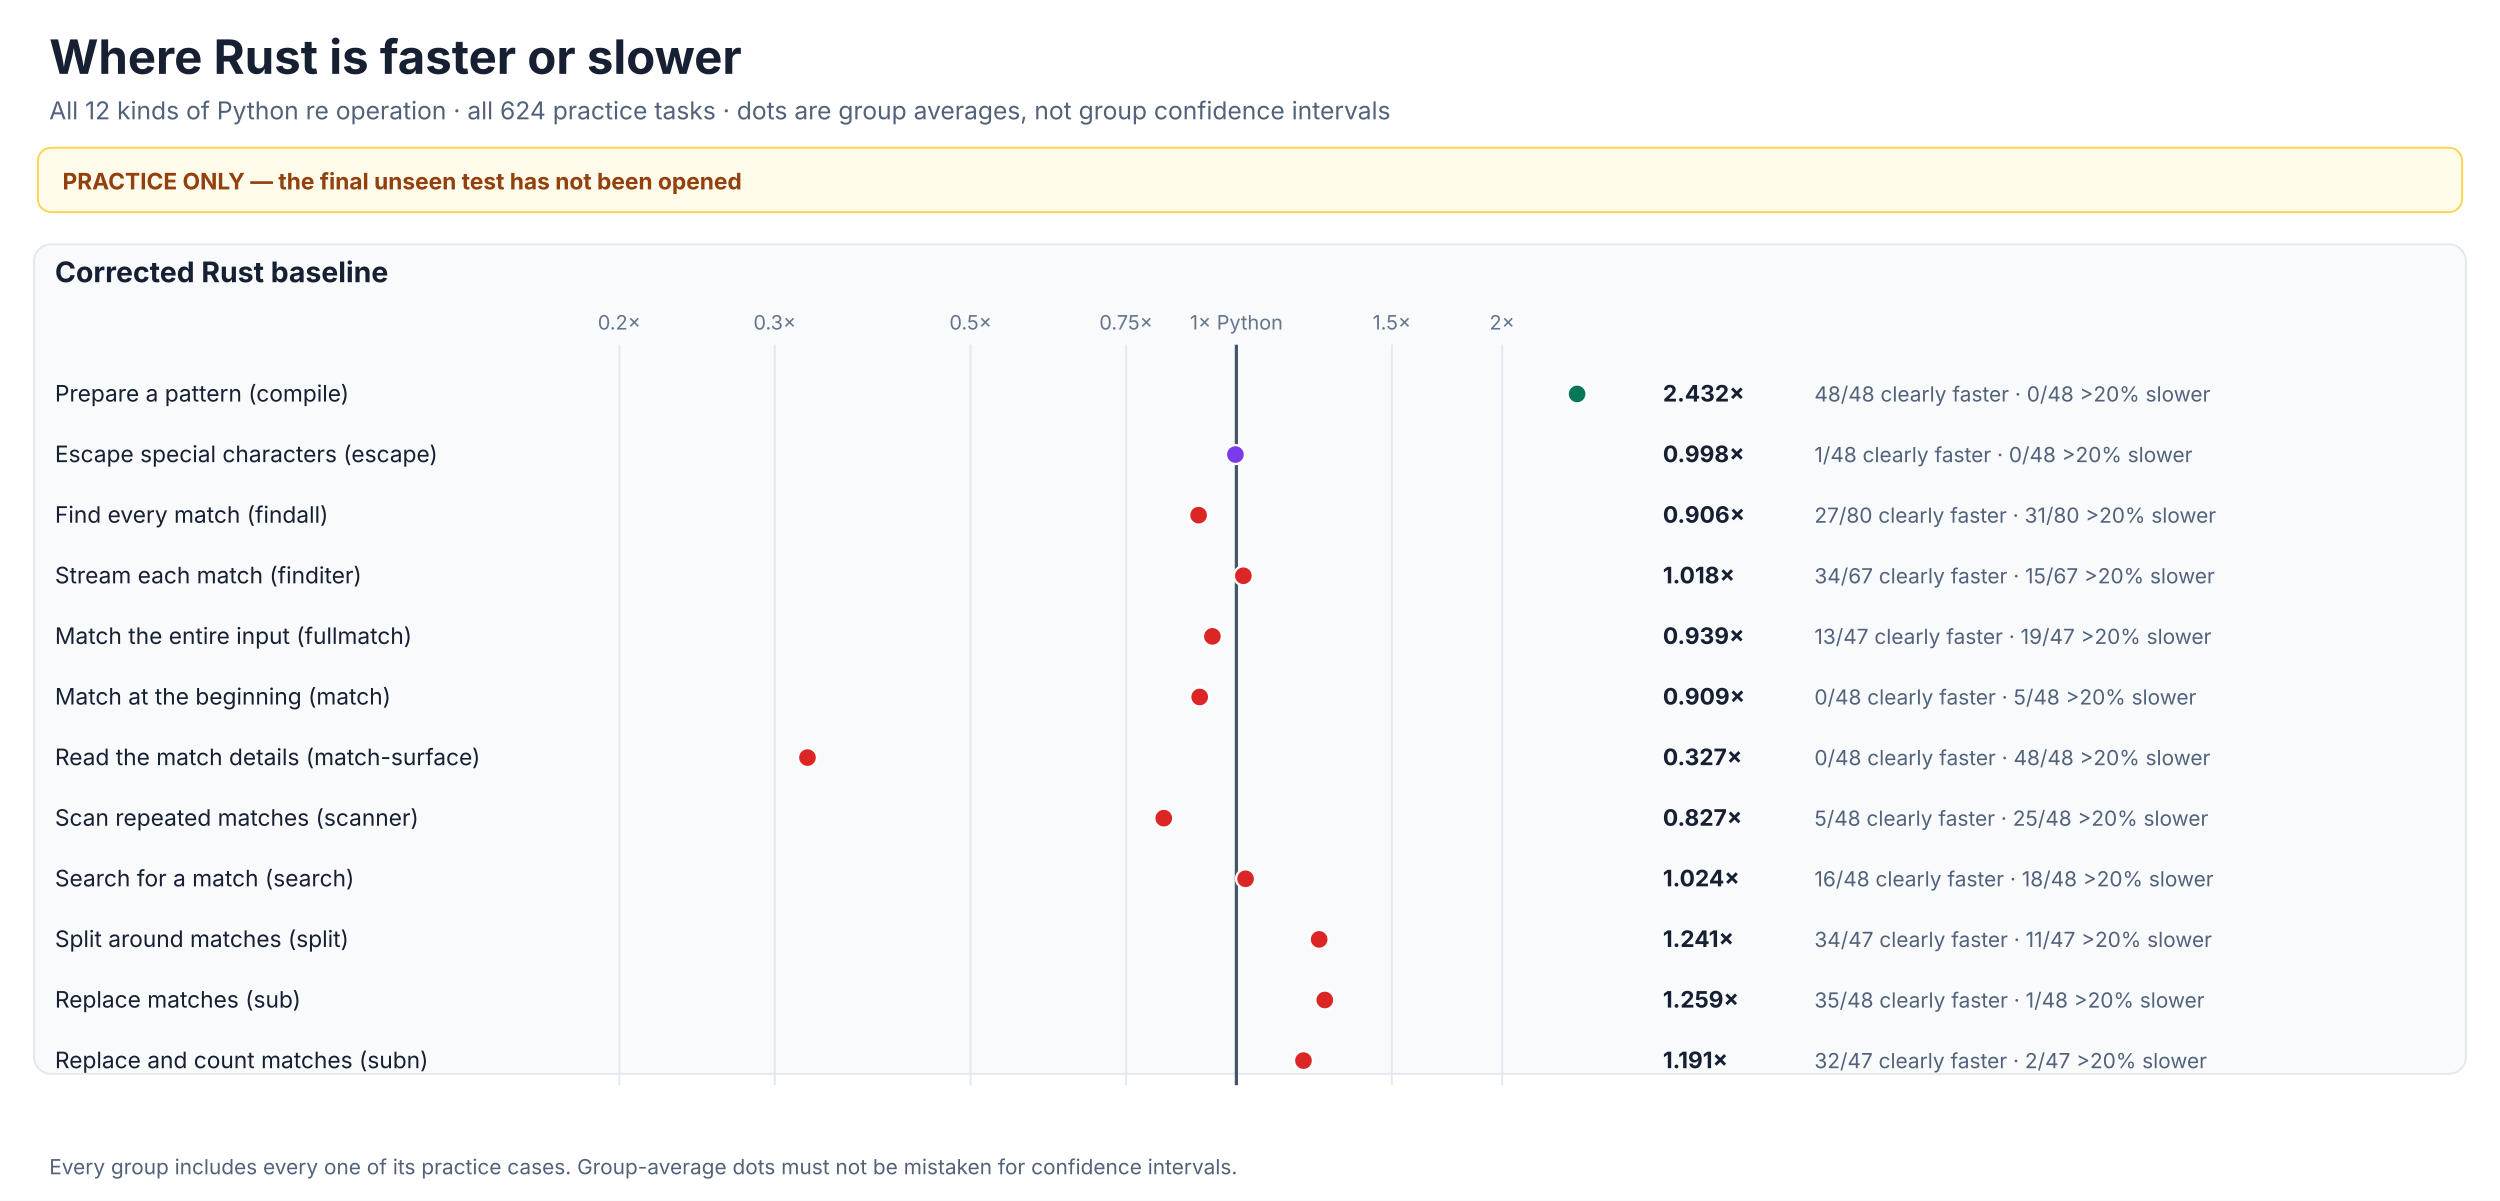
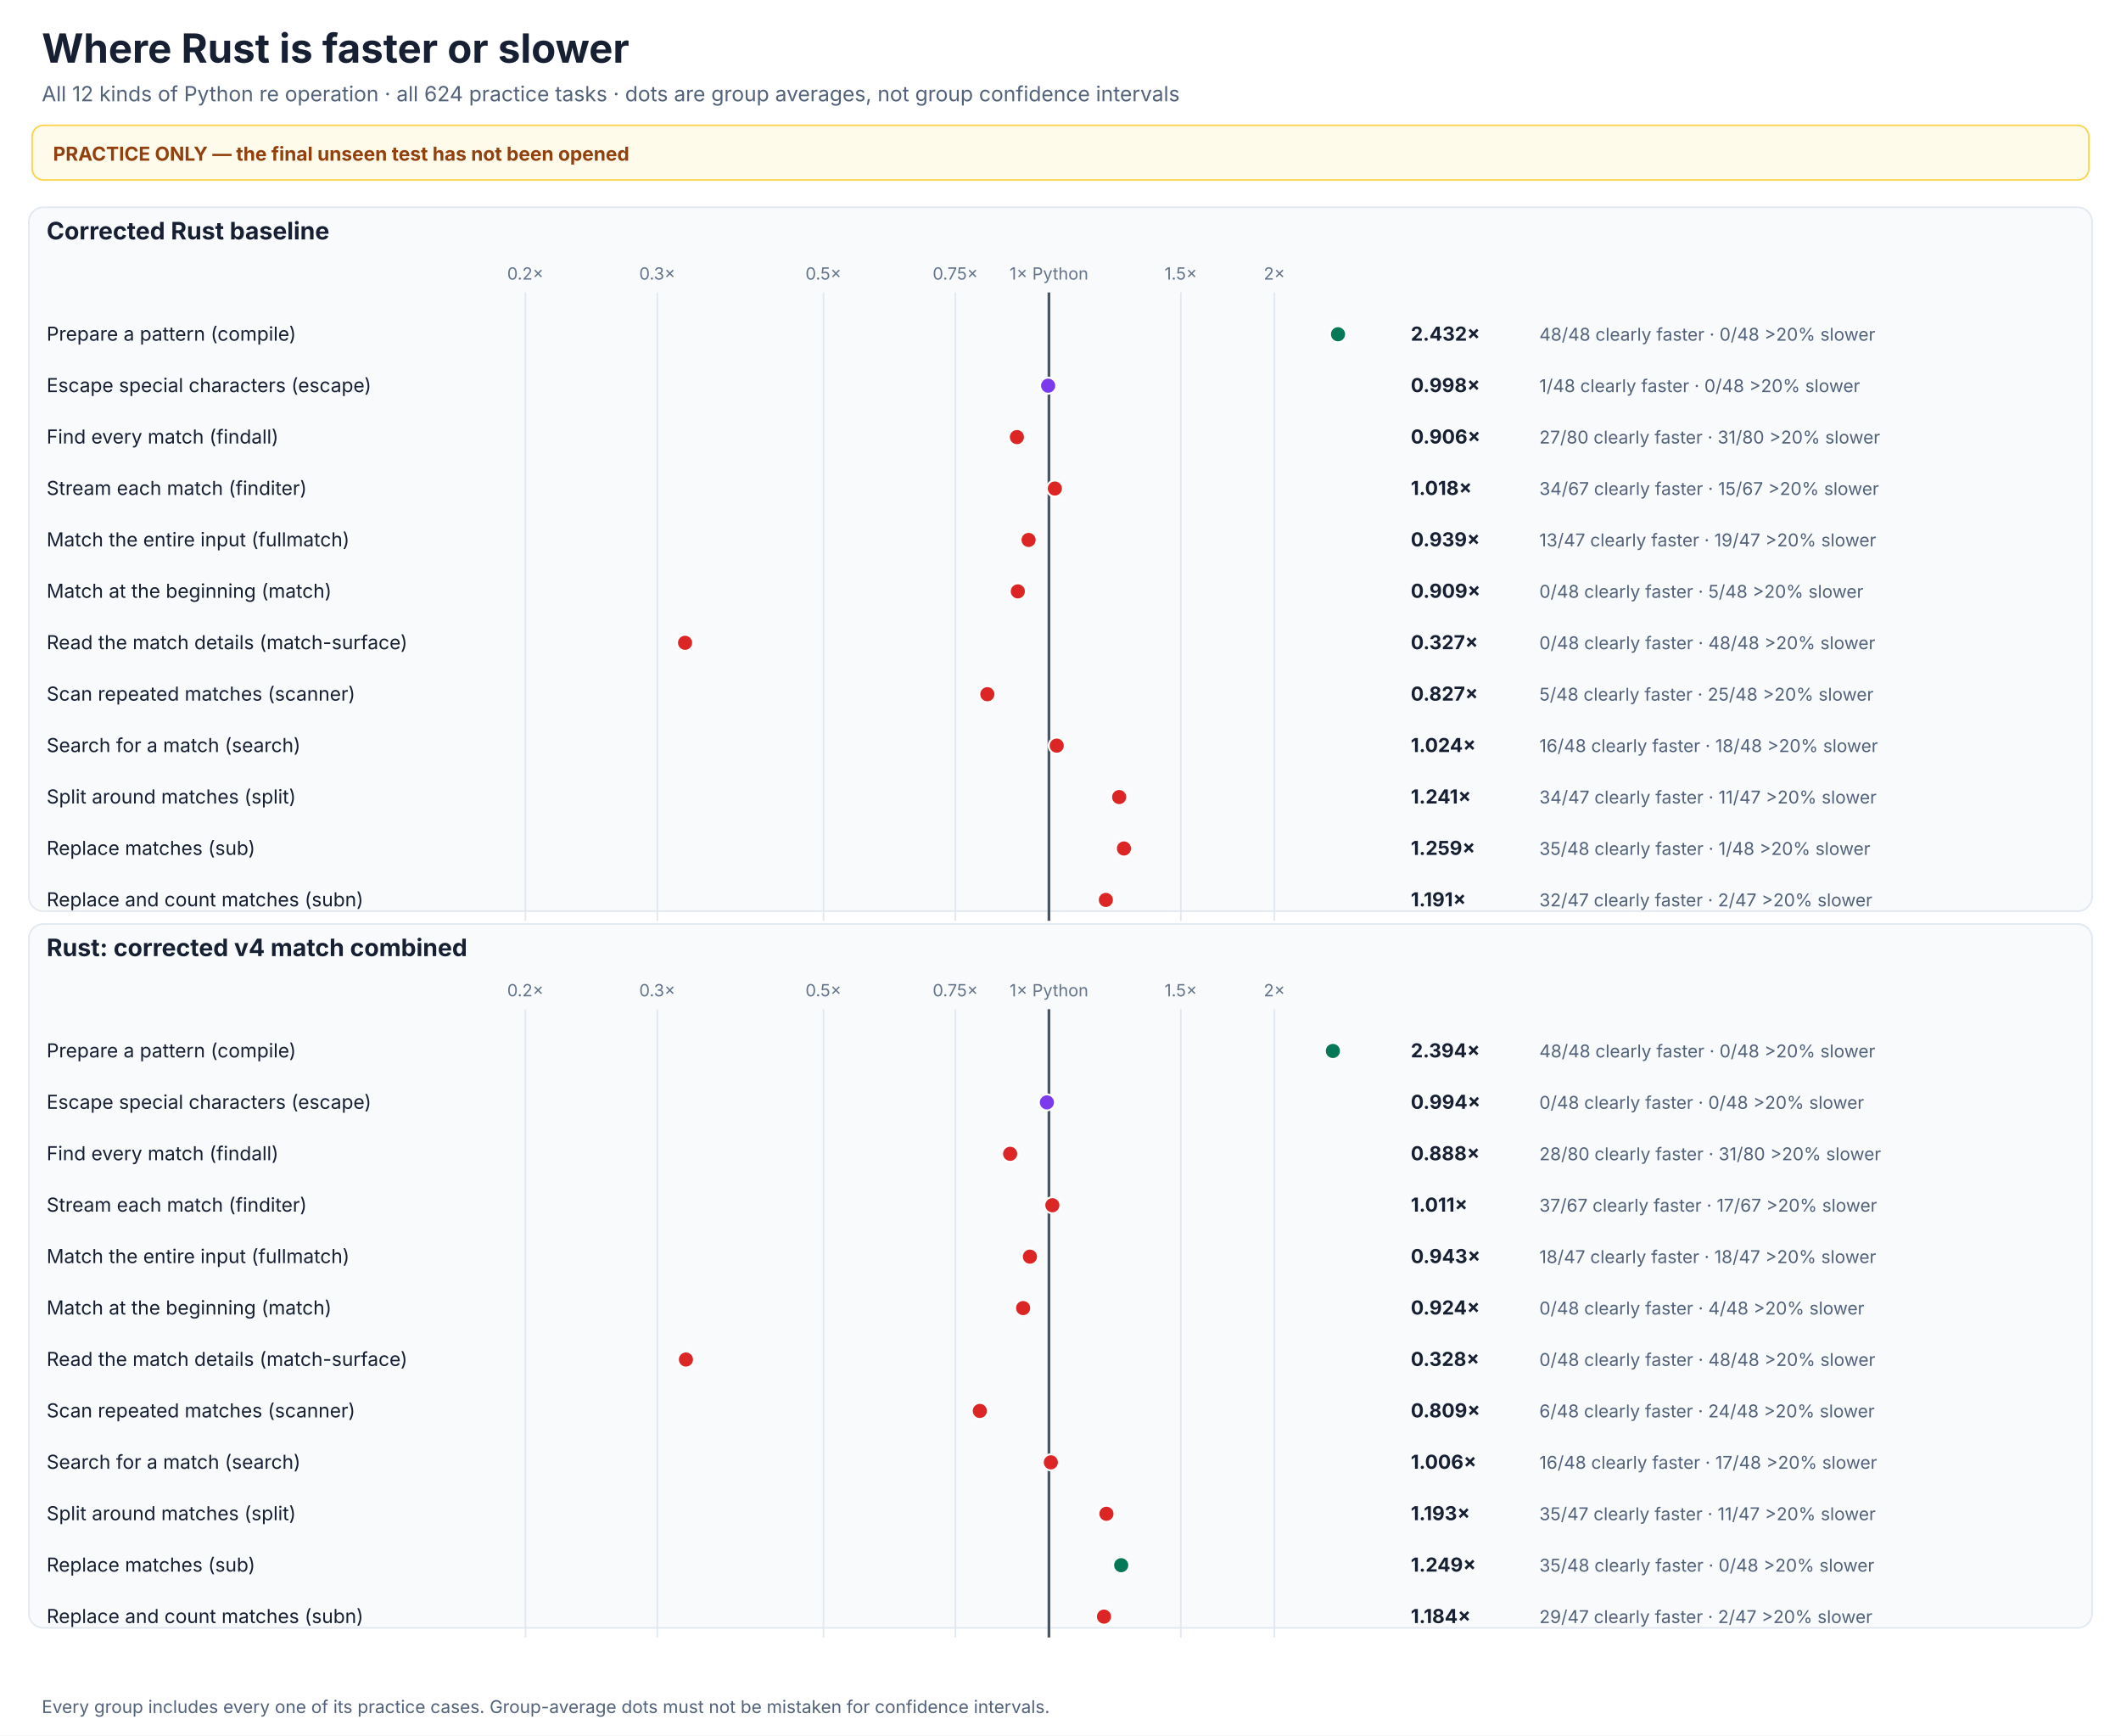
- <svg xmlns="http://www.w3.org/2000/svg" width="1320" height="634" viewBox="0 0 1320 634" role="img" aria-label="Where Rust is faster or slower">
+ <svg xmlns="http://www.w3.org/2000/svg" width="1320" height="1080" viewBox="0 0 1320 1080" role="img" aria-label="Where Rust is faster or slower">
  <rect width="100%" height="100%" fill="#ffffff" />
  <style>text{font-family:system-ui,-apple-system,BlinkMacSystemFont,"Segoe UI",sans-serif;fill:#172033}.title{font-size:25px;font-weight:750}.sub{font-size:13px;fill:#52627a}.head{font-size:15px;font-weight:700}.label{font-size:12px}.small{font-size:11px;fill:#52627a}.value{font-size:12px;font-weight:700}.tick{font-size:10.5px;fill:#64748b}.banner{font-size:12px;font-weight:700;fill:#92400e}.grid{stroke:#e2e8f0;stroke-width:1}.base{stroke:#475569;stroke-width:1.7}.panel{fill:#f8fafc;stroke:#e2e8f0;stroke-width:1}</style>
  <text x="26" y="39" class="title">Where Rust is faster or slower</text>
  <text x="26" y="63" class="sub">All 12 kinds of Python re operation · all 624 practice tasks · dots are group averages, not group confidence intervals</text>
  <rect x="20" y="78" width="1280" height="34" rx="7" fill="#fffbeb" stroke="#fcd34d" />
  <text x="33" y="100" class="banner">PRACTICE ONLY — the final unseen test has not been opened</text>
  <rect x="18" y="129" width="1284" height="438" rx="9" class="panel" />
  <text x="29" y="149" class="head">Corrected Rust baseline</text>
  <line x1="327.00" y1="182" x2="327.00" y2="573" class="grid" />
  <text x="327.00" y="174" text-anchor="middle" class="tick">0.2×</text>
  <line x1="409.08" y1="182" x2="409.08" y2="573" class="grid" />
  <text x="409.08" y="174" text-anchor="middle" class="tick">0.3×</text>
  <line x1="512.49" y1="182" x2="512.49" y2="573" class="grid" />
  <text x="512.49" y="174" text-anchor="middle" class="tick">0.5×</text>
  <line x1="594.57" y1="182" x2="594.57" y2="573" class="grid" />
  <text x="594.57" y="174" text-anchor="middle" class="tick">0.75×</text>
  <line x1="652.81" y1="182" x2="652.81" y2="573" class="base" />
  <text x="652.81" y="174" text-anchor="middle" class="tick">1× Python</text>
  <line x1="734.89" y1="182" x2="734.89" y2="573" class="grid" />
  <text x="734.89" y="174" text-anchor="middle" class="tick">1.5×</text>
  <line x1="793.12" y1="182" x2="793.12" y2="573" class="grid" />
  <text x="793.12" y="174" text-anchor="middle" class="tick">2×</text>
  <text x="29" y="212" class="label">Prepare a pattern (compile)</text>
  <circle cx="832.71" cy="208" r="5" fill="#047857" stroke="#ffffff" stroke-width="1.2" />
  <text x="878" y="212" class="value">2.432×</text>
  <text x="958" y="212" class="small">48/48 clearly faster · 0/48 &gt;20% slower</text>
  <text x="29" y="244" class="label">Escape special characters (escape)</text>
  <circle cx="652.31" cy="240" r="5" fill="#7c3aed" stroke="#ffffff" stroke-width="1.2" />
  <text x="878" y="244" class="value">0.998×</text>
  <text x="958" y="244" class="small">1/48 clearly faster · 0/48 &gt;20% slower</text>
  <text x="29" y="276" class="label">Find every match (findall)</text>
  <circle cx="632.87" cy="272" r="5" fill="#dc2626" stroke="#ffffff" stroke-width="1.2" />
  <text x="878" y="276" class="value">0.906×</text>
  <text x="958" y="276" class="small">27/80 clearly faster · 31/80 &gt;20% slower</text>
  <text x="29" y="308" class="label">Stream each match (finditer)</text>
  <circle cx="656.49" cy="304" r="5" fill="#dc2626" stroke="#ffffff" stroke-width="1.2" />
  <text x="878" y="308" class="value">1.018×</text>
  <text x="958" y="308" class="small">34/67 clearly faster · 15/67 &gt;20% slower</text>
  <text x="29" y="340" class="label">Match the entire input (fullmatch)</text>
  <circle cx="640.14" cy="336" r="5" fill="#dc2626" stroke="#ffffff" stroke-width="1.2" />
  <text x="878" y="340" class="value">0.939×</text>
  <text x="958" y="340" class="small">13/47 clearly faster · 19/47 &gt;20% slower</text>
  <text x="29" y="372" class="label">Match at the beginning (match)</text>
  <circle cx="633.44" cy="368" r="5" fill="#dc2626" stroke="#ffffff" stroke-width="1.2" />
  <text x="878" y="372" class="value">0.909×</text>
  <text x="958" y="372" class="small">0/48 clearly faster · 5/48 &gt;20% slower</text>
  <text x="29" y="404" class="label">Read the match details (match-surface)</text>
  <circle cx="426.35" cy="400" r="5" fill="#dc2626" stroke="#ffffff" stroke-width="1.2" />
  <text x="878" y="404" class="value">0.327×</text>
  <text x="958" y="404" class="small">0/48 clearly faster · 48/48 &gt;20% slower</text>
  <text x="29" y="436" class="label">Scan repeated matches (scanner)</text>
  <circle cx="614.47" cy="432" r="5" fill="#dc2626" stroke="#ffffff" stroke-width="1.2" />
  <text x="878" y="436" class="value">0.827×</text>
  <text x="958" y="436" class="small">5/48 clearly faster · 25/48 &gt;20% slower</text>
  <text x="29" y="468" class="label">Search for a match (search)</text>
  <circle cx="657.65" cy="464" r="5" fill="#dc2626" stroke="#ffffff" stroke-width="1.2" />
  <text x="878" y="468" class="value">1.024×</text>
  <text x="958" y="468" class="small">16/48 clearly faster · 18/48 &gt;20% slower</text>
  <text x="29" y="500" class="label">Split around matches (split)</text>
  <circle cx="696.51" cy="496" r="5" fill="#dc2626" stroke="#ffffff" stroke-width="1.2" />
  <text x="878" y="500" class="value">1.241×</text>
  <text x="958" y="500" class="small">34/47 clearly faster · 11/47 &gt;20% slower</text>
  <text x="29" y="532" class="label">Replace matches (sub)</text>
  <circle cx="699.49" cy="528" r="5" fill="#dc2626" stroke="#ffffff" stroke-width="1.2" />
  <text x="878" y="532" class="value">1.259×</text>
  <text x="958" y="532" class="small">35/48 clearly faster · 1/48 &gt;20% slower</text>
  <text x="29" y="564" class="label">Replace and count matches (subn)</text>
  <circle cx="688.23" cy="560" r="5" fill="#dc2626" stroke="#ffffff" stroke-width="1.2" />
  <text x="878" y="564" class="value">1.191×</text>
  <text x="958" y="564" class="small">32/47 clearly faster · 2/47 &gt;20% slower</text>
-   <text x="26" y="620" class="small">Every group includes every one of its practice cases. Group-average dots must not be mistaken for confidence intervals.</text>
+   <rect x="18" y="575" width="1284" height="438" rx="9" class="panel" />
+   <text x="29" y="595" class="head">Rust: corrected v4 match combined</text>
+   <line x1="327.00" y1="628" x2="327.00" y2="1019" class="grid" />
+   <text x="327.00" y="620" text-anchor="middle" class="tick">0.2×</text>
+   <line x1="409.08" y1="628" x2="409.08" y2="1019" class="grid" />
+   <text x="409.08" y="620" text-anchor="middle" class="tick">0.3×</text>
+   <line x1="512.49" y1="628" x2="512.49" y2="1019" class="grid" />
+   <text x="512.49" y="620" text-anchor="middle" class="tick">0.5×</text>
+   <line x1="594.57" y1="628" x2="594.57" y2="1019" class="grid" />
+   <text x="594.57" y="620" text-anchor="middle" class="tick">0.75×</text>
+   <line x1="652.81" y1="628" x2="652.81" y2="1019" class="base" />
+   <text x="652.81" y="620" text-anchor="middle" class="tick">1× Python</text>
+   <line x1="734.89" y1="628" x2="734.89" y2="1019" class="grid" />
+   <text x="734.89" y="620" text-anchor="middle" class="tick">1.5×</text>
+   <line x1="793.12" y1="628" x2="793.12" y2="1019" class="grid" />
+   <text x="793.12" y="620" text-anchor="middle" class="tick">2×</text>
+   <text x="29" y="658" class="label">Prepare a pattern (compile)</text>
+   <circle cx="829.52" cy="654" r="5" fill="#047857" stroke="#ffffff" stroke-width="1.2" />
+   <text x="878" y="658" class="value">2.394×</text>
+   <text x="958" y="658" class="small">48/48 clearly faster · 0/48 &gt;20% slower</text>
+   <text x="29" y="690" class="label">Escape special characters (escape)</text>
+   <circle cx="651.53" cy="686" r="5" fill="#7c3aed" stroke="#ffffff" stroke-width="1.2" />
+   <text x="878" y="690" class="value">0.994×</text>
+   <text x="958" y="690" class="small">0/48 clearly faster · 0/48 &gt;20% slower</text>
+   <text x="29" y="722" class="label">Find every match (findall)</text>
+   <circle cx="628.66" cy="718" r="5" fill="#dc2626" stroke="#ffffff" stroke-width="1.2" />
+   <text x="878" y="722" class="value">0.888×</text>
+   <text x="958" y="722" class="small">28/80 clearly faster · 31/80 &gt;20% slower</text>
+   <text x="29" y="754" class="label">Stream each match (finditer)</text>
+   <circle cx="654.93" cy="750" r="5" fill="#dc2626" stroke="#ffffff" stroke-width="1.2" />
+   <text x="878" y="754" class="value">1.011×</text>
+   <text x="958" y="754" class="small">37/67 clearly faster · 17/67 &gt;20% slower</text>
+   <text x="29" y="786" class="label">Match the entire input (fullmatch)</text>
+   <circle cx="640.97" cy="782" r="5" fill="#dc2626" stroke="#ffffff" stroke-width="1.2" />
+   <text x="878" y="786" class="value">0.943×</text>
+   <text x="958" y="786" class="small">18/47 clearly faster · 18/47 &gt;20% slower</text>
+   <text x="29" y="818" class="label">Match at the beginning (match)</text>
+   <circle cx="636.75" cy="814" r="5" fill="#dc2626" stroke="#ffffff" stroke-width="1.2" />
+   <text x="878" y="818" class="value">0.924×</text>
+   <text x="958" y="818" class="small">0/48 clearly faster · 4/48 &gt;20% slower</text>
+   <text x="29" y="850" class="label">Read the match details (match-surface)</text>
+   <circle cx="426.89" cy="846" r="5" fill="#dc2626" stroke="#ffffff" stroke-width="1.2" />
+   <text x="878" y="850" class="value">0.328×</text>
+   <text x="958" y="850" class="small">0/48 clearly faster · 48/48 &gt;20% slower</text>
+   <text x="29" y="882" class="label">Scan repeated matches (scanner)</text>
+   <circle cx="609.79" cy="878" r="5" fill="#dc2626" stroke="#ffffff" stroke-width="1.2" />
+   <text x="878" y="882" class="value">0.809×</text>
+   <text x="958" y="882" class="small">6/48 clearly faster · 24/48 &gt;20% slower</text>
+   <text x="29" y="914" class="label">Search for a match (search)</text>
+   <circle cx="654.00" cy="910" r="5" fill="#dc2626" stroke="#ffffff" stroke-width="1.2" />
+   <text x="878" y="914" class="value">1.006×</text>
+   <text x="958" y="914" class="small">16/48 clearly faster · 17/48 &gt;20% slower</text>
+   <text x="29" y="946" class="label">Split around matches (split)</text>
+   <circle cx="688.59" cy="942" r="5" fill="#dc2626" stroke="#ffffff" stroke-width="1.2" />
+   <text x="878" y="946" class="value">1.193×</text>
+   <text x="958" y="946" class="small">35/47 clearly faster · 11/47 &gt;20% slower</text>
+   <text x="29" y="978" class="label">Replace matches (sub)</text>
+   <circle cx="697.76" cy="974" r="5" fill="#047857" stroke="#ffffff" stroke-width="1.2" />
+   <text x="878" y="978" class="value">1.249×</text>
+   <text x="958" y="978" class="small">35/48 clearly faster · 0/48 &gt;20% slower</text>
+   <text x="29" y="1010" class="label">Replace and count matches (subn)</text>
+   <circle cx="687.07" cy="1006" r="5" fill="#dc2626" stroke="#ffffff" stroke-width="1.2" />
+   <text x="878" y="1010" class="value">1.184×</text>
+   <text x="958" y="1010" class="small">29/47 clearly faster · 2/47 &gt;20% slower</text>
+   <text x="26" y="1066" class="small">Every group includes every one of its practice cases. Group-average dots must not be mistaken for confidence intervals.</text>
</svg>
